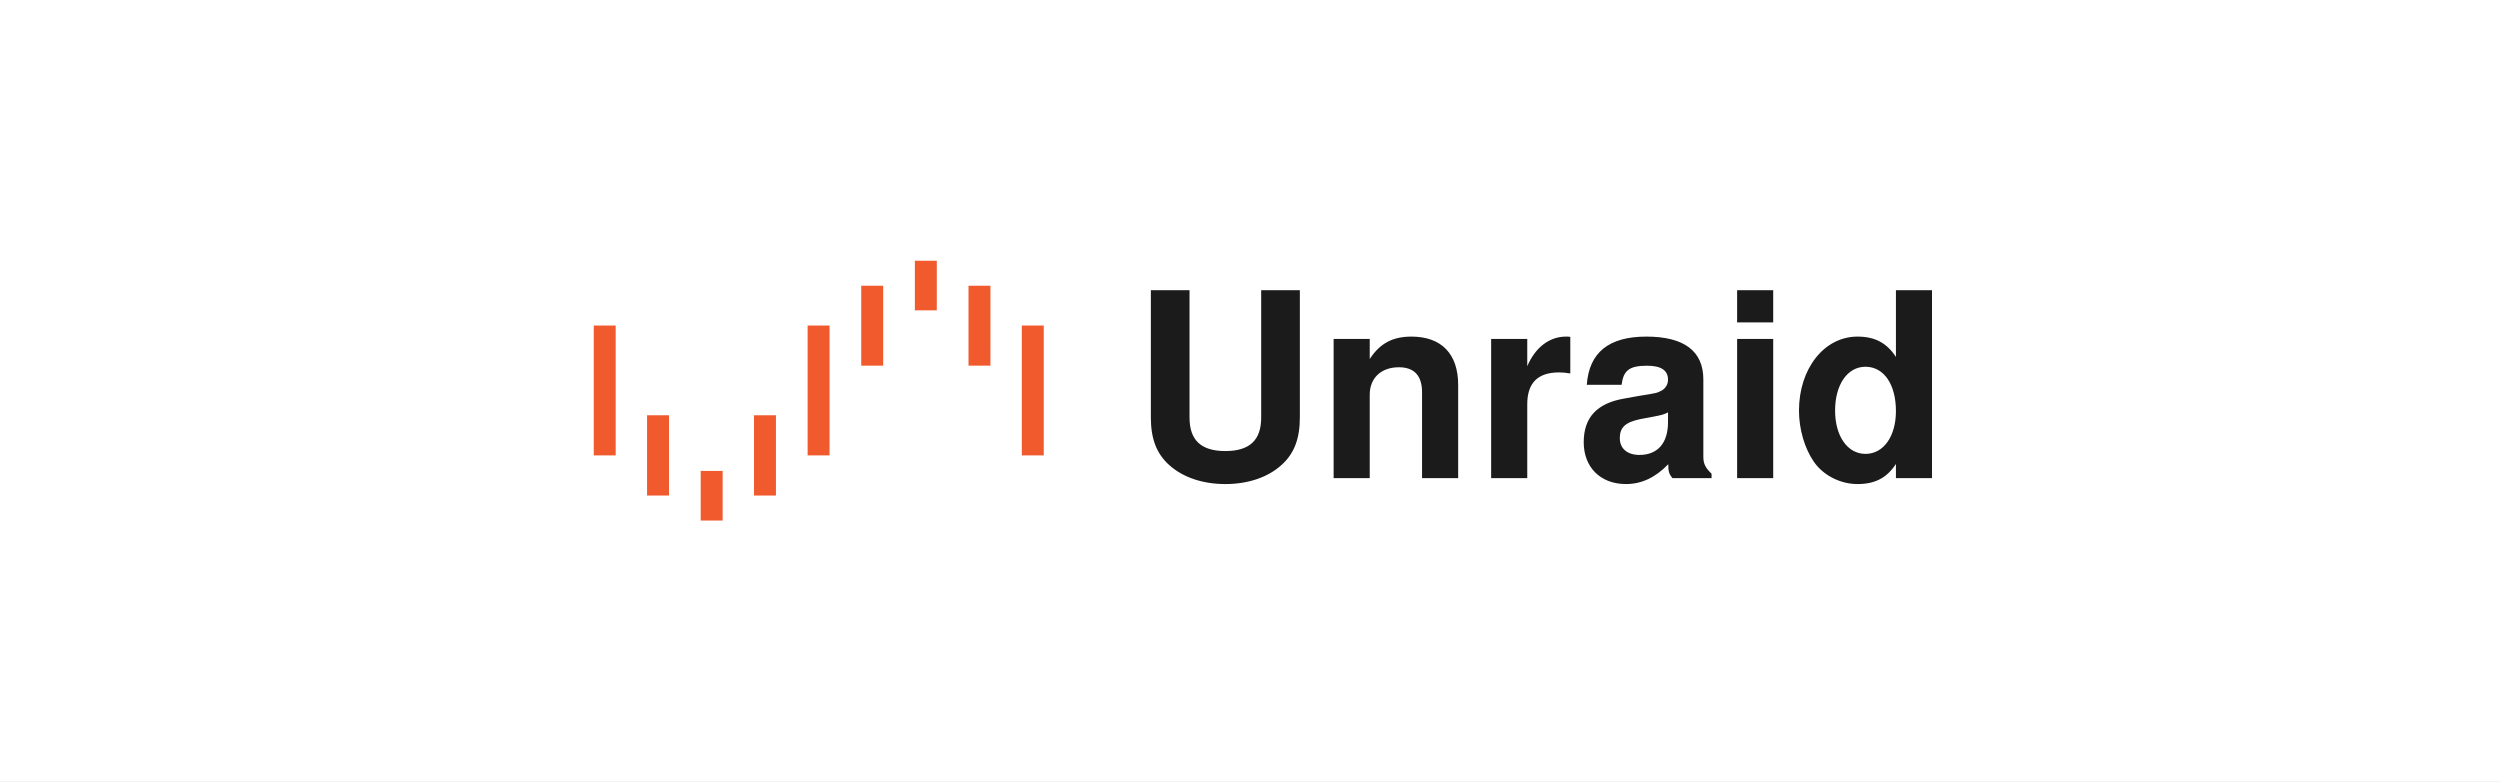
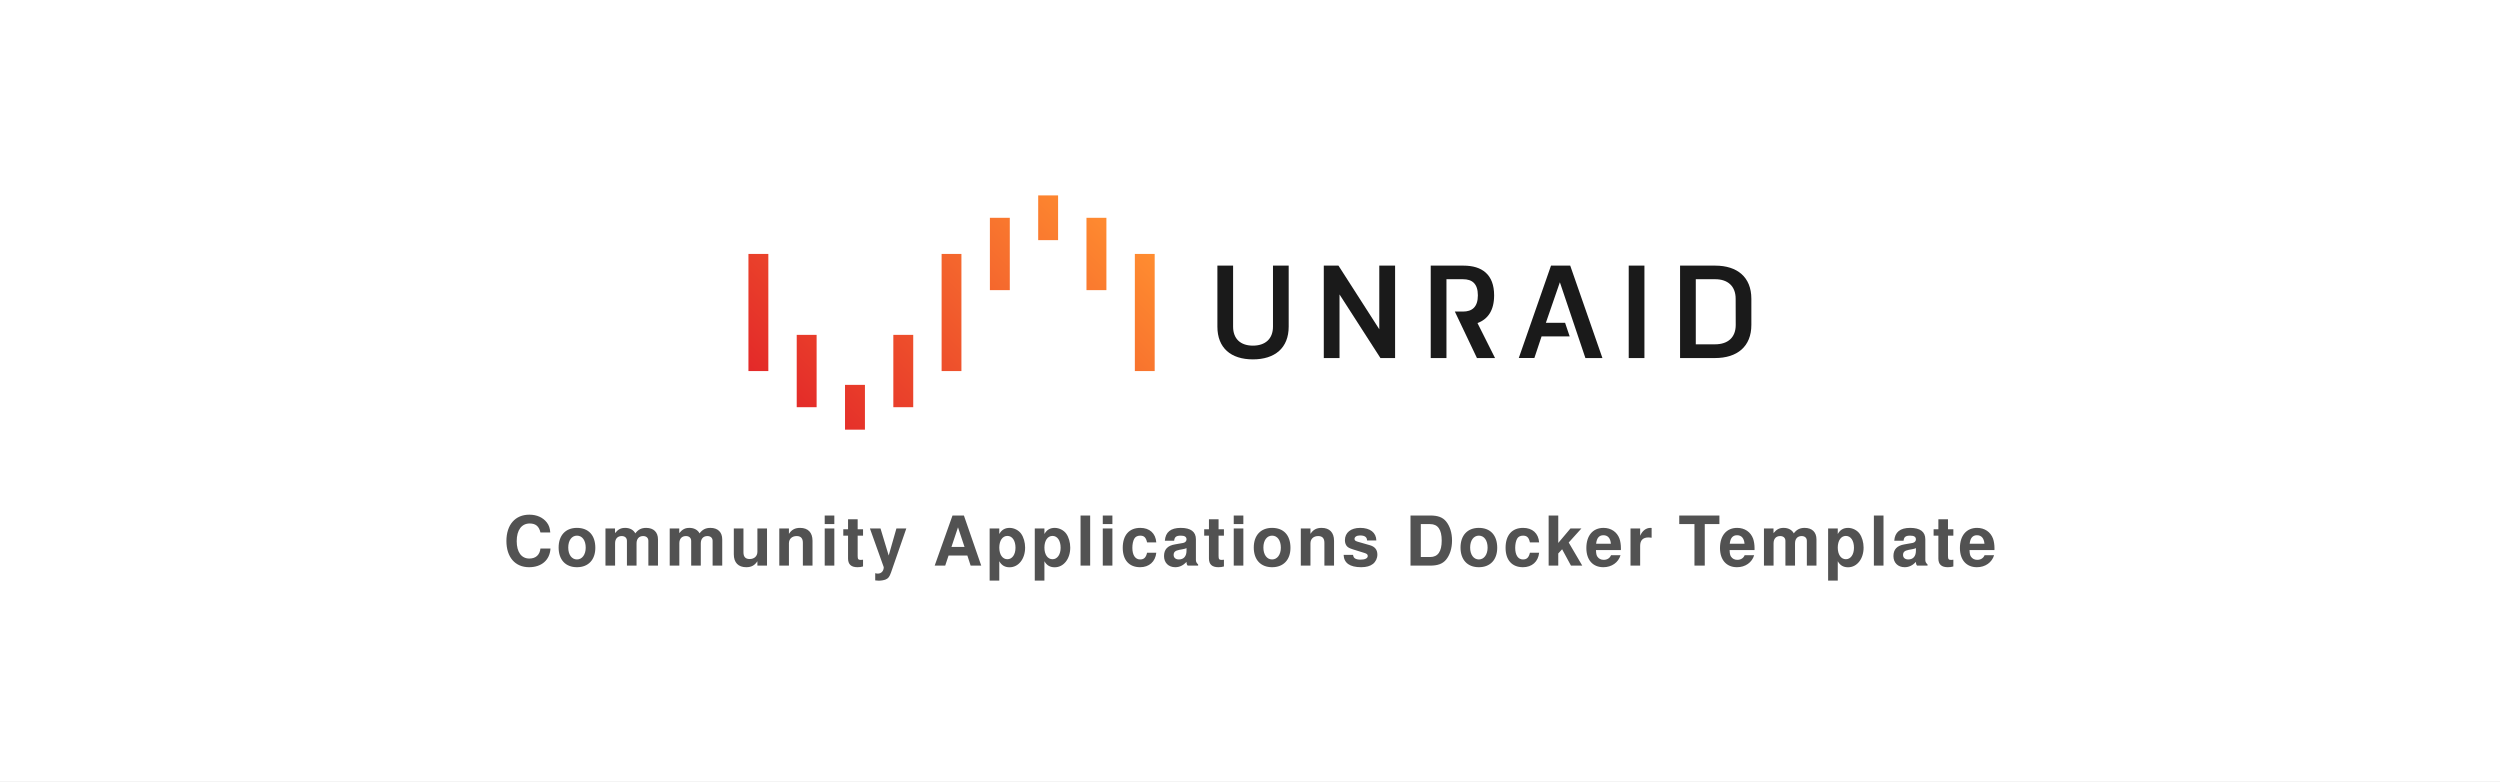
- <svg xmlns="http://www.w3.org/2000/svg" viewBox="0 0 1600 500" width="1600" height="500" role="img" aria-label="Unraid Docker Templates">
+ <svg xmlns="http://www.w3.org/2000/svg" viewBox="0 0 1600 500" width="1600" height="500" role="img" aria-label="Unraid — Community Applications Docker Template">
  <rect width="1600" height="500" fill="#ffffff" />
-   <g transform="translate(380 106)">
-     <g transform="scale(12)" fill="#f15a2c">
-       <path d="M11.406 8.528h1.17v6.926h-1.17zM1.17 15.454H0V8.528h1.17zm4.534.828h1.17v2.645h-1.17zm-2.86-2.969h1.169v4.282h-1.17zm5.703 0h1.17v4.282h-1.17zM22.83 8.528H24v6.926h-1.17zm-4.534-.81h-1.17V5.073h1.17zm2.86 2.95h-1.169V6.406h1.17zm-5.72 0h-1.17V6.406h1.17z" />
-     </g>
-     <text x="344" y="200" font-family="Helvetica, Arial, sans-serif" font-size="165" font-weight="700" fill="#1c1b1b">Unraid</text>
-   </g>
+   <svg x="479" y="125" width="260" height="150" viewBox="0 0 133.52 76.97">
+     <defs>
+       <linearGradient id="unraidMark" x1="23.76" y1="81.49" x2="109.76" y2="-4.51" gradientUnits="userSpaceOnUse">
+         <stop offset="0" stop-color="#e32929" />
+         <stop offset="1" stop-color="#ff8d30" />
+       </linearGradient>
+     </defs>
+     <path d="M63.49,19.24H70V57.73H63.49ZM6.54,57.73H0V19.24H6.54Zm25.2,4.54h6.55V77H31.74ZM15.87,45.84h6.54V69.62H15.87Zm31.75,0h6.54V69.62H47.62ZM127,19.24h6.54V57.73H127ZM101.77,14.7H95.23V0h6.54Zm15.88,16.44H111.1V7.35h6.55Zm-31.75,0H79.36V7.35H85.9Z" fill="url(#unraidMark)" />
+   </svg>
+   <svg x="779" y="170" width="342" height="60" viewBox="0 0 222.36 39.04">
+     <path d="M146.7,29.47H135l-3,9h-6.49L138.93,0h8l13.41,38.49h-7.09L142.62,6.93l-5.83,16.88h8Z" fill="#1a1a1a" />
+     <path d="M29.69,0V25.4c0,8.91-5.77,13.64-14.9,13.64S0,34.31,0,25.4V0H6.54V25.4c0,5.17,3.19,7.92,8.25,7.92s8.36-2.75,8.36-7.92V0Z" fill="#1a1a1a" />
+     <path d="M50.86,12v26.5H44.31V0h6.11l17,26.5V0H74V38.49H67.9Z" fill="#1a1a1a" />
+     <path d="M171.29,0h6.54V38.49h-6.54Z" fill="#1a1a1a" />
+     <path d="M222.36,24.69c0,9-5.88,13.8-15.17,13.8H192.67V0H207.3c9.18,0,15.06,4.78,15.06,13.8ZM215.82,13.8c0-5.28-3.3-8.14-8.52-8.14h-8.08V32.77h8c5.33,0,8.63-2.8,8.63-8.08Z" fill="#1a1a1a" />
+     <path d="M108.31,23.92c4.34-1.6,6.93-5.28,6.93-11.55C115.24,3.68,110.18,0,102.48,0H88.84V38.49h6.55V5.66h6.87c3.8,0,6.21,1.82,6.21,6.71s-2.41,6.76-6.21,6.76H98.88l9.21,19.36h7.53Z" fill="#1a1a1a" />
+   </svg>
+   <text x="800" y="362" text-anchor="middle" font-family="Helvetica, Arial, sans-serif" font-size="44" font-weight="600" letter-spacing="2" fill="#525252">Community Applications Docker Template</text>
</svg>
